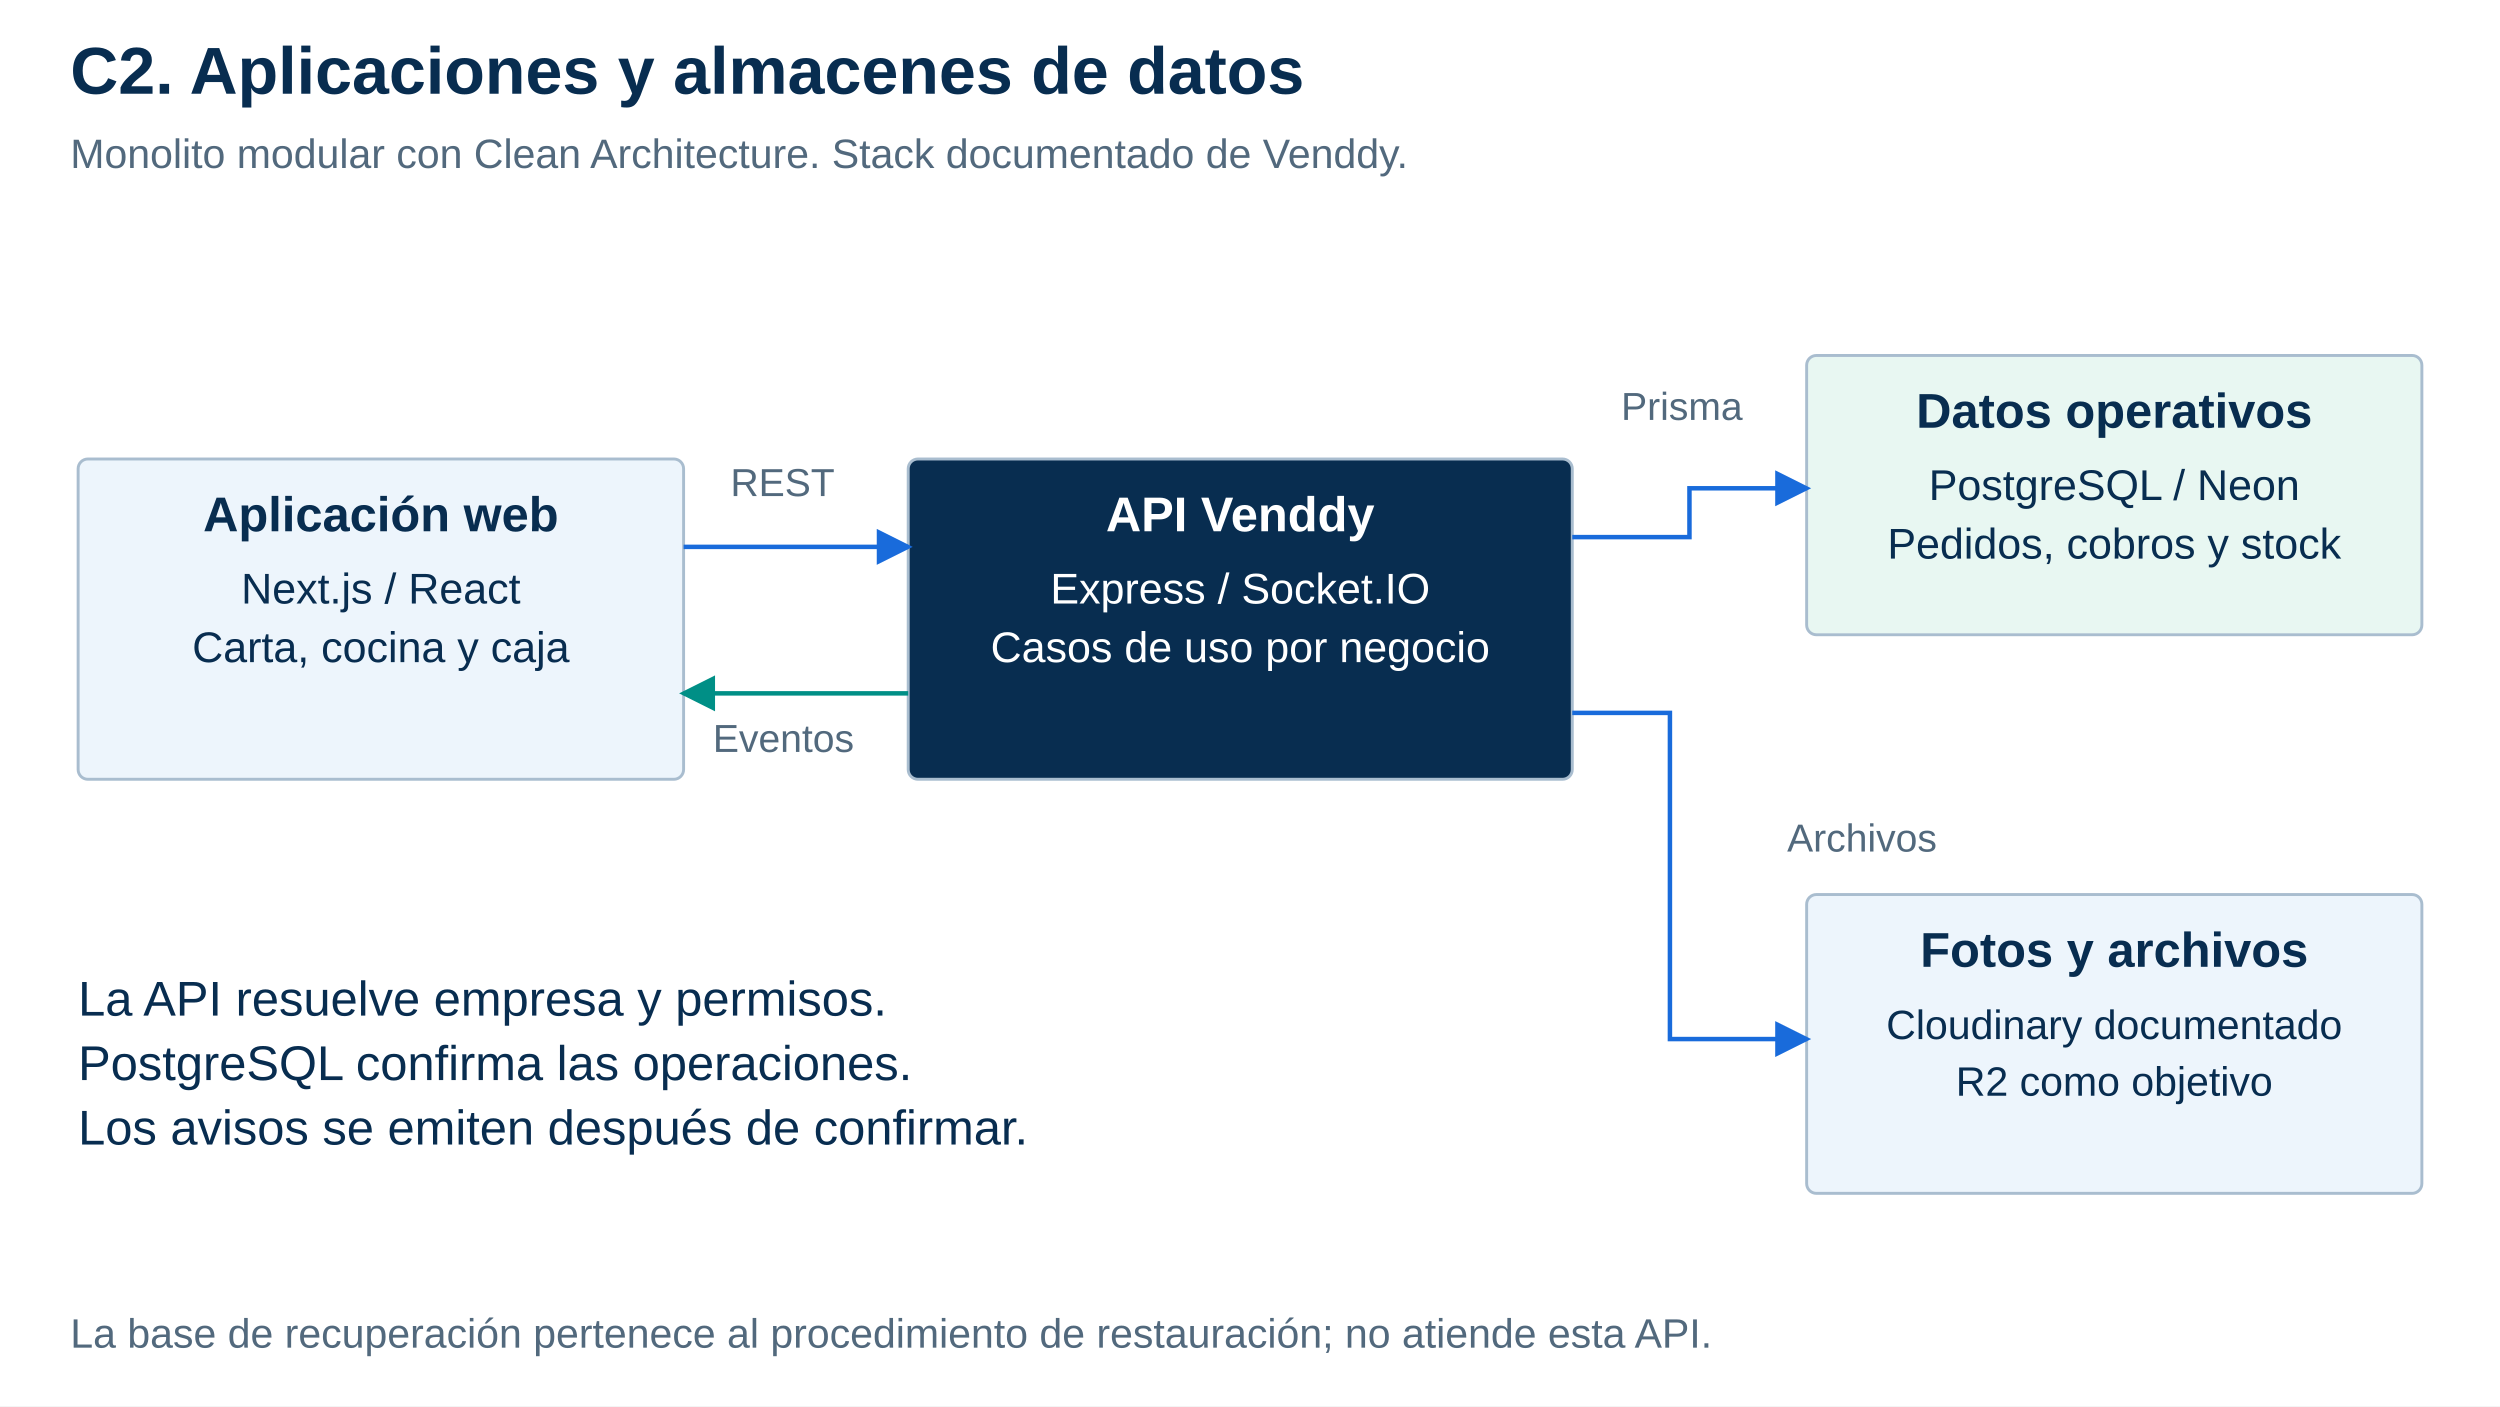
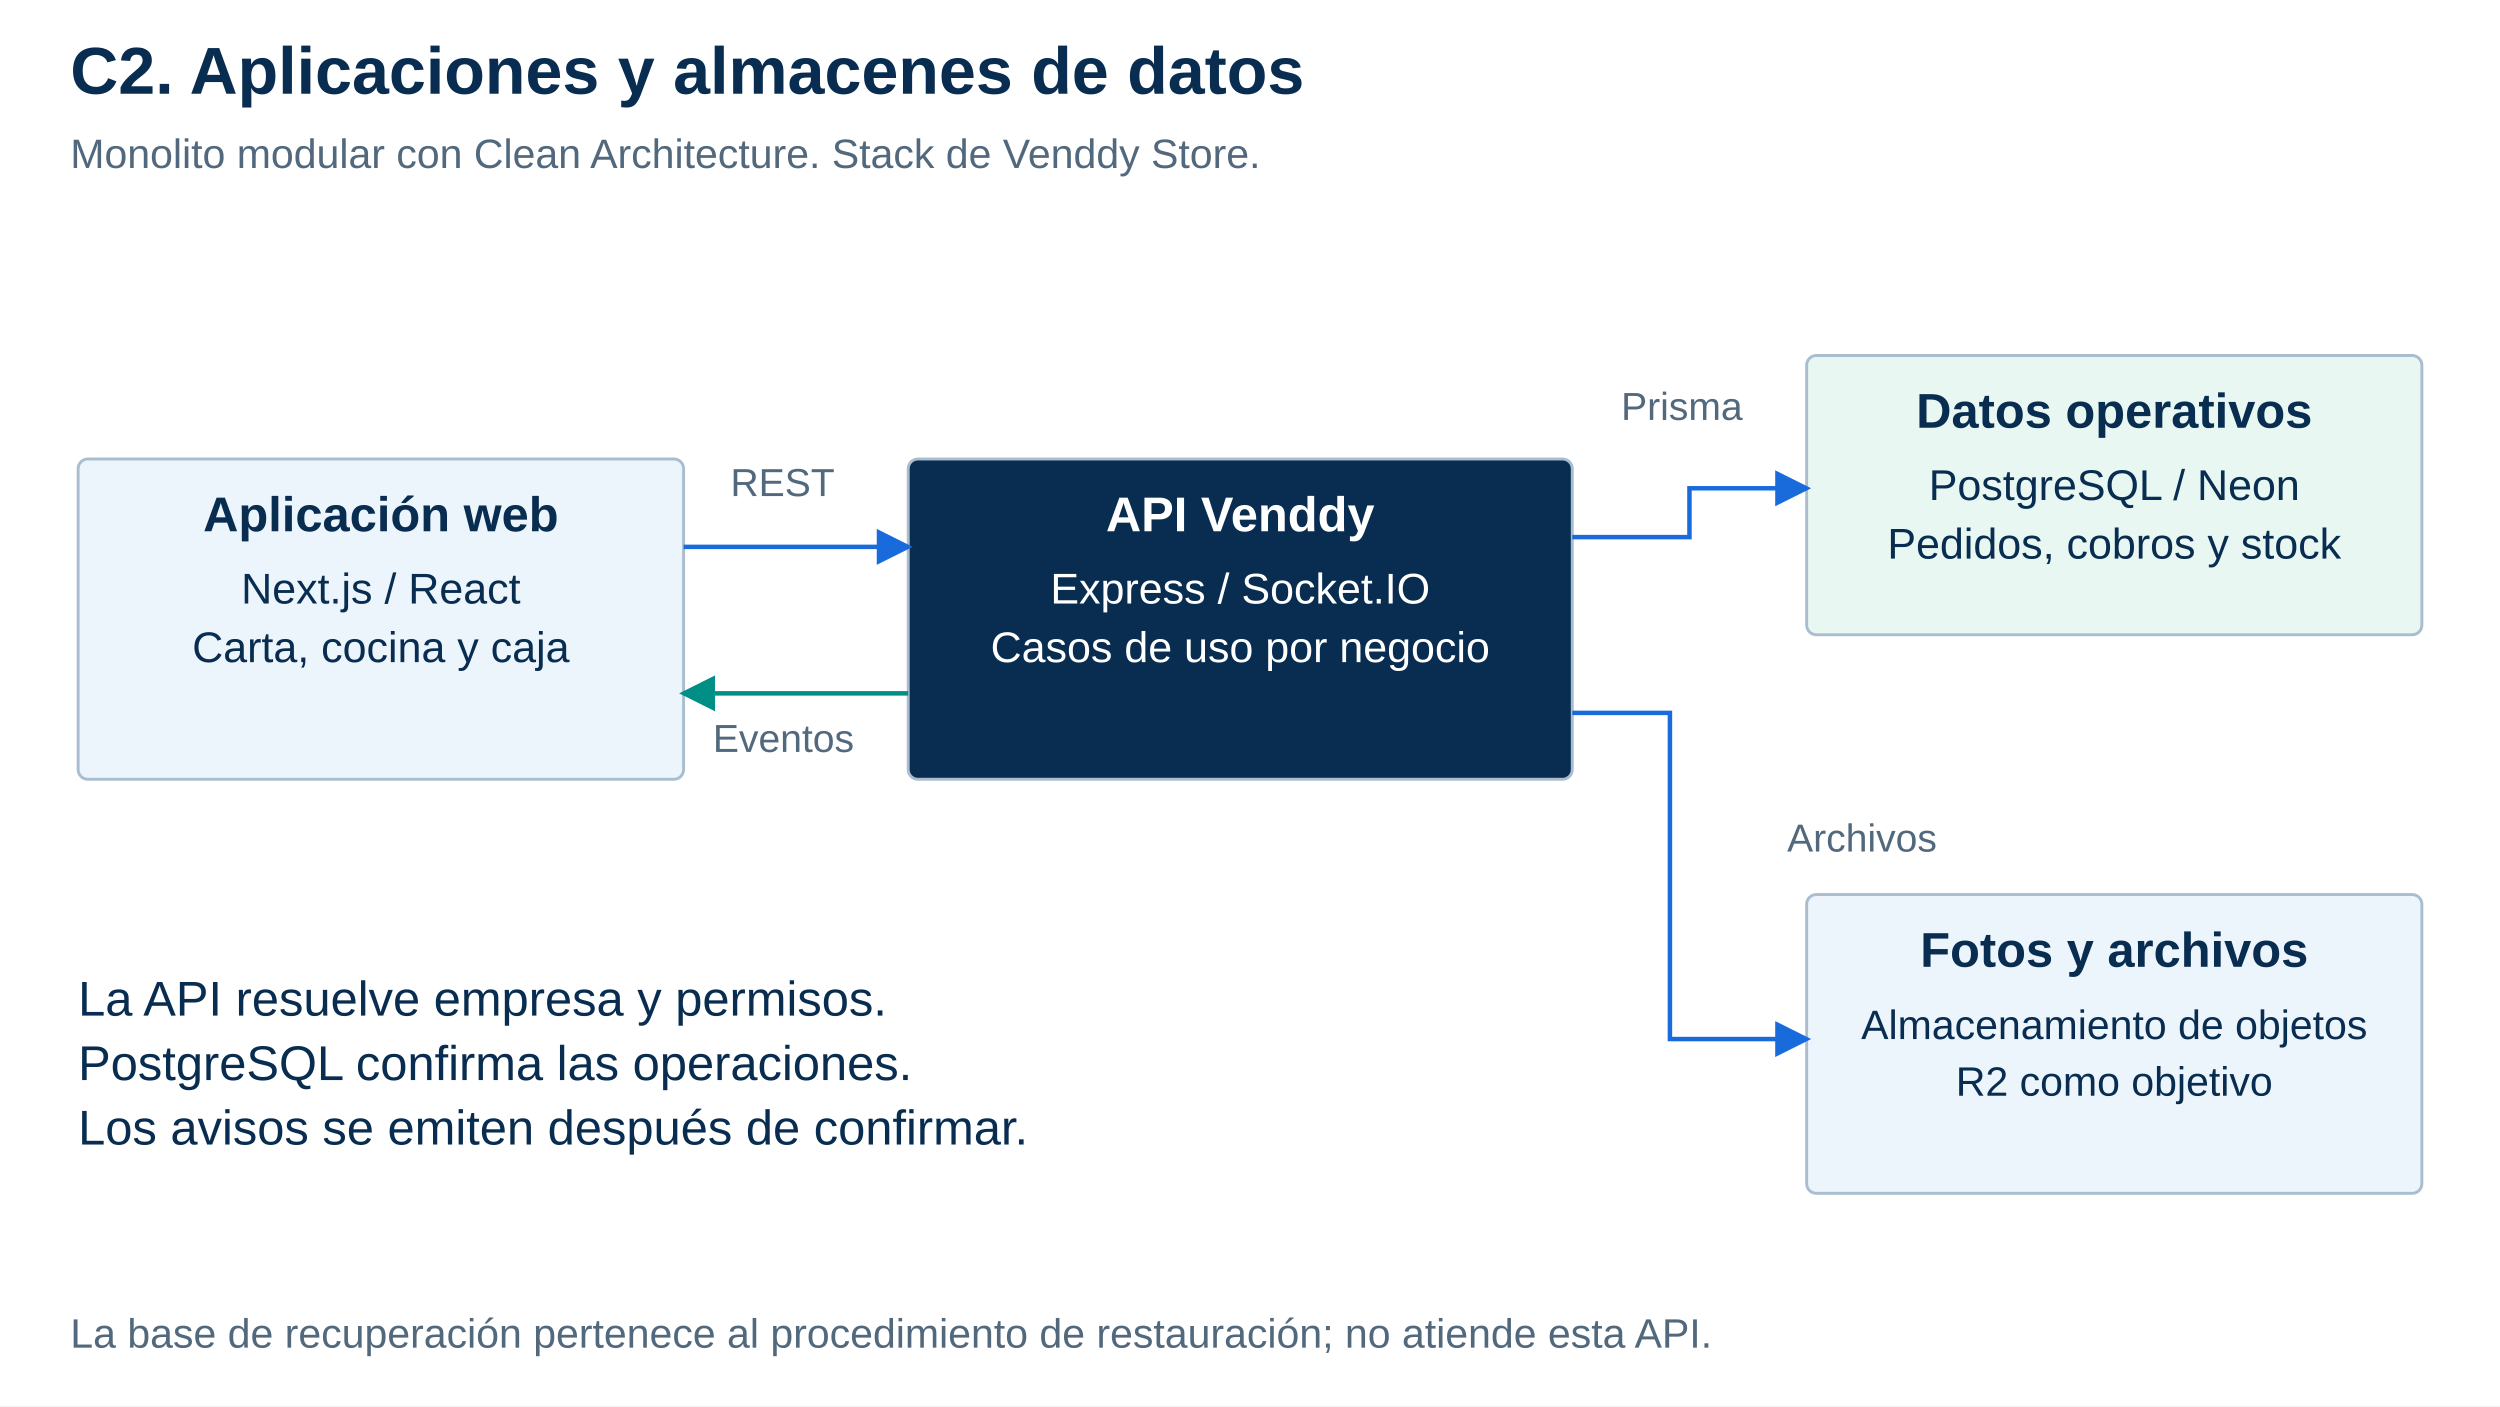
<svg xmlns="http://www.w3.org/2000/svg" width="1280" height="720" viewBox="0 0 1280 720">
  <rect width="1280" height="720" fill="white" />
  <defs>
    <marker id="arrow" markerWidth="8" markerHeight="8" refX="7" refY="4" orient="auto">
      <path d="M0 0 L8 4 L0 8Z" fill="#196bdb" />
    </marker>
    <marker id="green" markerWidth="8" markerHeight="8" refX="7" refY="4" orient="auto">
      <path d="M0 0 L8 4 L0 8Z" fill="#008f86" />
    </marker>
  </defs>
  <text x="36" y="48" font-family="Arial, sans-serif" font-size="34" fill="#082d50" font-weight="700" text-anchor="start">C2. Aplicaciones y almacenes de datos</text>
-   <text x="36" y="86" font-family="Arial, sans-serif" font-size="21" fill="#52697d" font-weight="400" text-anchor="start">Monolito modular con Clean Architecture. Stack documentado de Venddy.</text>
+   <text x="36" y="86" font-family="Arial, sans-serif" font-size="21" fill="#52697d" font-weight="400" text-anchor="start">Monolito modular con Clean Architecture. Stack de Venddy Store.</text>
  <rect x="40" y="235" width="310" height="164" rx="5" fill="#edf5fc" stroke="#a9bdcf" stroke-width="1.5" />
  <text x="195.0" y="272" font-family="Arial, sans-serif" font-size="25" fill="#082d50" font-weight="700" text-anchor="middle">Aplicación web</text>
  <text x="195.0" y="309" font-family="Arial, sans-serif" font-size="22" fill="#082d50" font-weight="400" text-anchor="middle">Next.js / React</text>
  <text x="195.0" y="339" font-family="Arial, sans-serif" font-size="22" fill="#082d50" font-weight="400" text-anchor="middle">Carta, cocina y caja</text>
  <rect x="465" y="235" width="340" height="164" rx="5" fill="#082d50" stroke="#a9bdcf" stroke-width="1.5" />
  <text x="635.0" y="272" font-family="Arial, sans-serif" font-size="25" fill="white" font-weight="700" text-anchor="middle">API Venddy</text>
  <text x="635.0" y="309" font-family="Arial, sans-serif" font-size="22" fill="white" font-weight="400" text-anchor="middle">Express / Socket.IO</text>
  <text x="635.0" y="339" font-family="Arial, sans-serif" font-size="22" fill="white" font-weight="400" text-anchor="middle">Casos de uso por negocio</text>
  <rect x="925" y="182" width="315" height="143" rx="5" fill="#e8f7f2" stroke="#a9bdcf" stroke-width="1.5" />
  <text x="1082.5" y="219" font-family="Arial, sans-serif" font-size="25" fill="#082d50" font-weight="700" text-anchor="middle">Datos operativos</text>
  <text x="1082.5" y="256" font-family="Arial, sans-serif" font-size="22" fill="#082d50" font-weight="400" text-anchor="middle">PostgreSQL / Neon</text>
  <text x="1082.5" y="286" font-family="Arial, sans-serif" font-size="22" fill="#082d50" font-weight="400" text-anchor="middle">Pedidos, cobros y stock</text>
  <rect x="925" y="458" width="315" height="153" rx="5" fill="#edf5fc" stroke="#a9bdcf" stroke-width="1.5" />
  <text x="1082.5" y="495" font-family="Arial, sans-serif" font-size="25" fill="#082d50" font-weight="700" text-anchor="middle">Fotos y archivos</text>
-   <text x="1082.5" y="532" font-family="Arial, sans-serif" font-size="21" fill="#082d50" font-weight="400" text-anchor="middle">Cloudinary documentado</text>
+   <text x="1082.5" y="532" font-family="Arial, sans-serif" font-size="21" fill="#082d50" font-weight="400" text-anchor="middle">Almacenamiento de objetos</text>
  <text x="1082.5" y="561" font-family="Arial, sans-serif" font-size="21" fill="#082d50" font-weight="400" text-anchor="middle">R2 como objetivo</text>
  <polyline points="350,280 465,280" fill="none" stroke="#196bdb" stroke-width="2.3" stroke-dasharray="0" marker-end="url(#arrow)" />
  <text x="374" y="254" font-family="Arial, sans-serif" font-size="20" fill="#52697d" font-weight="400" text-anchor="start">REST</text>
  <polyline points="465,355 350,355" fill="none" stroke="#008f86" stroke-width="2.3" stroke-dasharray="0" marker-end="url(#green)" />
  <text x="365" y="385" font-family="Arial, sans-serif" font-size="20" fill="#52697d" font-weight="400" text-anchor="start">Eventos</text>
  <polyline points="805,275 865,275 865,250 925,250" fill="none" stroke="#196bdb" stroke-width="2.3" stroke-dasharray="0" marker-end="url(#arrow)" />
  <text x="830" y="215" font-family="Arial, sans-serif" font-size="20" fill="#52697d" font-weight="400" text-anchor="start">Prisma</text>
  <polyline points="805,365 855,365 855,532 925,532" fill="none" stroke="#196bdb" stroke-width="2.3" stroke-dasharray="0" marker-end="url(#arrow)" />
  <text x="915" y="436" font-family="Arial, sans-serif" font-size="20" fill="#52697d" font-weight="400" text-anchor="start">Archivos</text>
  <text x="40" y="520" font-family="Arial, sans-serif" font-size="25" fill="#082d50" font-weight="400" text-anchor="start">La API resuelve empresa y permisos.</text>
  <text x="40" y="553" font-family="Arial, sans-serif" font-size="25" fill="#082d50" font-weight="400" text-anchor="start">PostgreSQL confirma las operaciones.</text>
  <text x="40" y="586" font-family="Arial, sans-serif" font-size="25" fill="#082d50" font-weight="400" text-anchor="start">Los avisos se emiten después de confirmar.</text>
  <text x="36" y="690" font-family="Arial, sans-serif" font-size="21" fill="#52697d" font-weight="400" text-anchor="start">La base de recuperación pertenece al procedimiento de restauración; no atiende esta API.</text>
</svg>
